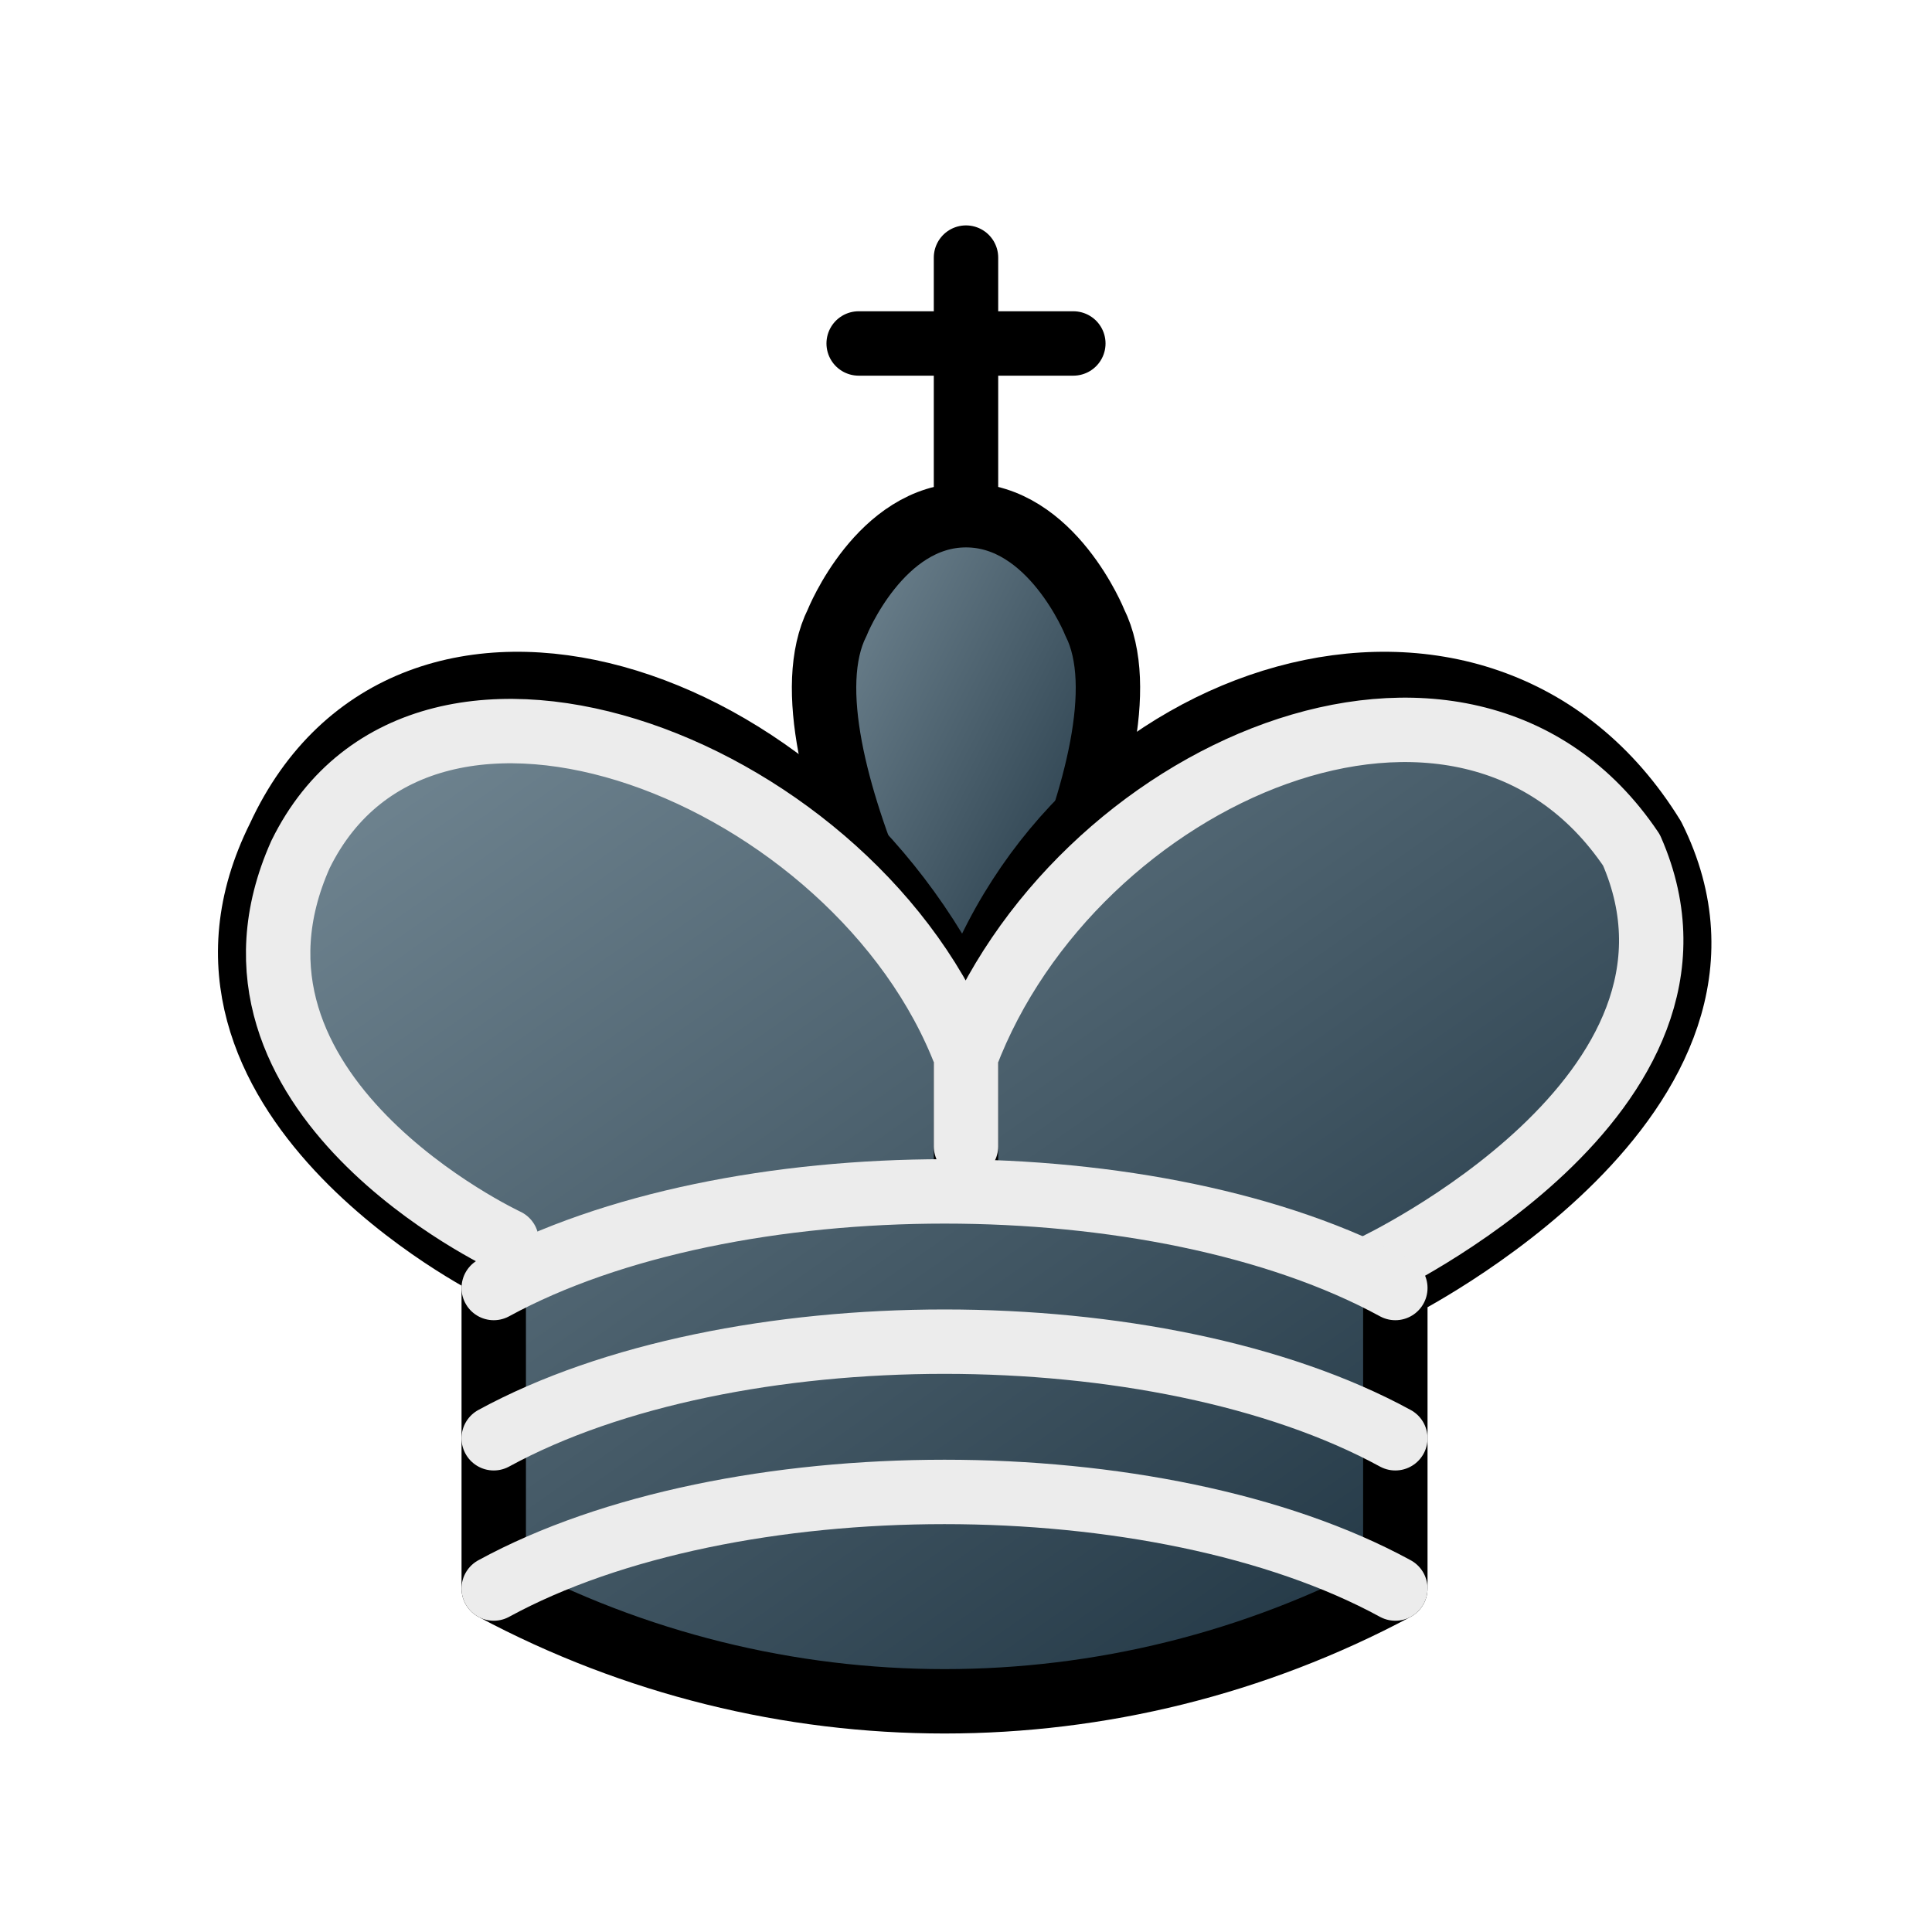
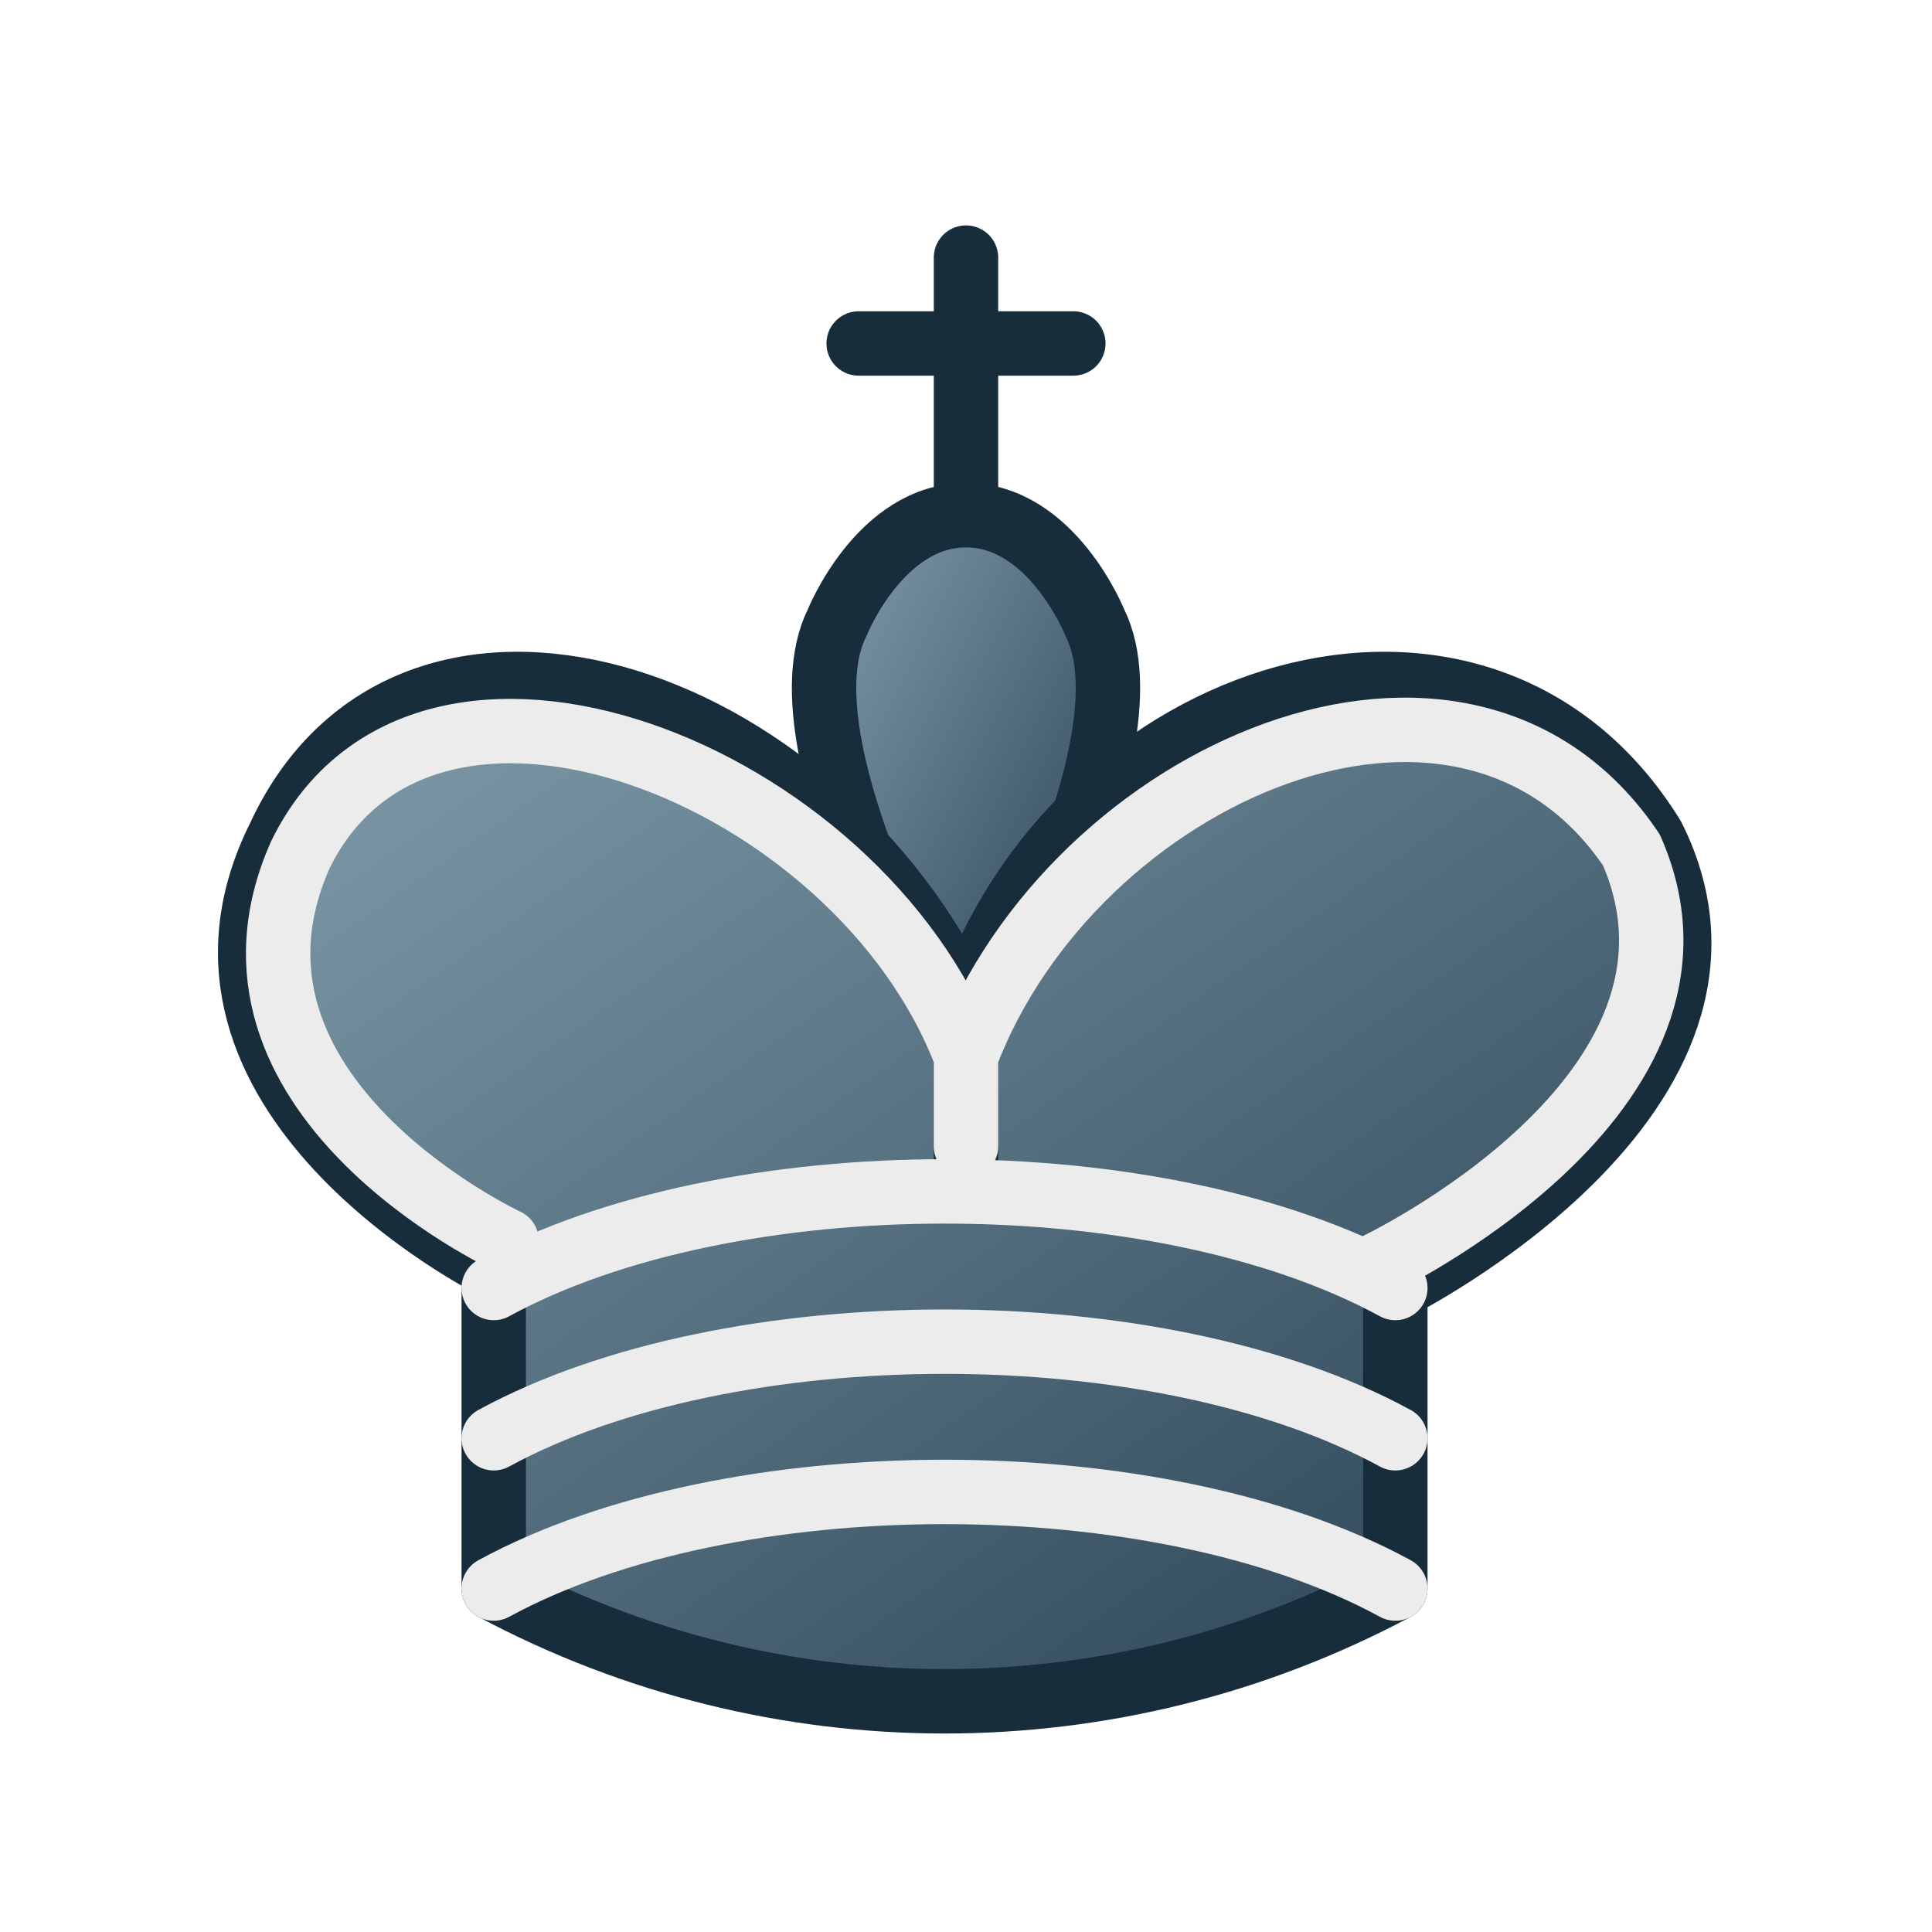
<svg xmlns="http://www.w3.org/2000/svg" style="color-scheme:light only" viewBox="0 0 45 45">
  <defs>
-     <linearGradient id="piecefill" x1="0" y1="0" x2="1" y2="1">
-       <stop stop-color="#778c98" />
-       <stop offset="1" stop-color="#152a38" />
+     <linearGradient id="piecefill" x1="0%" y1="0%" x2="100%" y2="100%">
+       <stop stop-color="#829eac" />
+       <stop offset="1" stop-color="#253e50" />
    </linearGradient>
  </defs>
-   <g fill="none" fill-rule="evenodd" stroke="#000" stroke-linecap="round" stroke-linejoin="round" stroke-width="1.5">
+   <g fill="none" fill-rule="evenodd" stroke="#182d3c" stroke-linecap="round" stroke-linejoin="round" stroke-width="1.5">
    <path stroke-linejoin="miter" d="M22.5 11.6V6" />
    <path fill="url(#piecefill)" stroke-linecap="butt" stroke-linejoin="miter" d="M22.5 25s4.5-7.5 3-10.5c0 0-1-2.5-3-2.5s-3 2.5-3 2.5c-1.5 3 3 10.5 3 10.5" />
    <path fill="url(#piecefill)" d="M11.5 37a22.3 22.3 0 0 0 21 0v-7s9-4.5 6-10.5c-4-6.5-13.5-3.5-16 4V27v-3.5c-3.5-7.5-13-10.5-16-4-3 6 5 10 5 10z" />
    <path stroke-linejoin="miter" d="M20 8h5" />
    <path stroke="#ececec" d="M32 29.5s8.5-4 6-9.7C34.1 14 25 18 22.5 24.6v2.1-2.1C20 18 9.9 14 7 19.9c-2.5 5.6 4.8 9 4.8 9" />
    <path stroke="#ececec" d="M11.5 30c5.5-3 15.5-3 21 0m-21 3.5c5.5-3 15.5-3 21 0m-21 3.5c5.5-3 15.5-3 21 0" />
  </g>
</svg>
